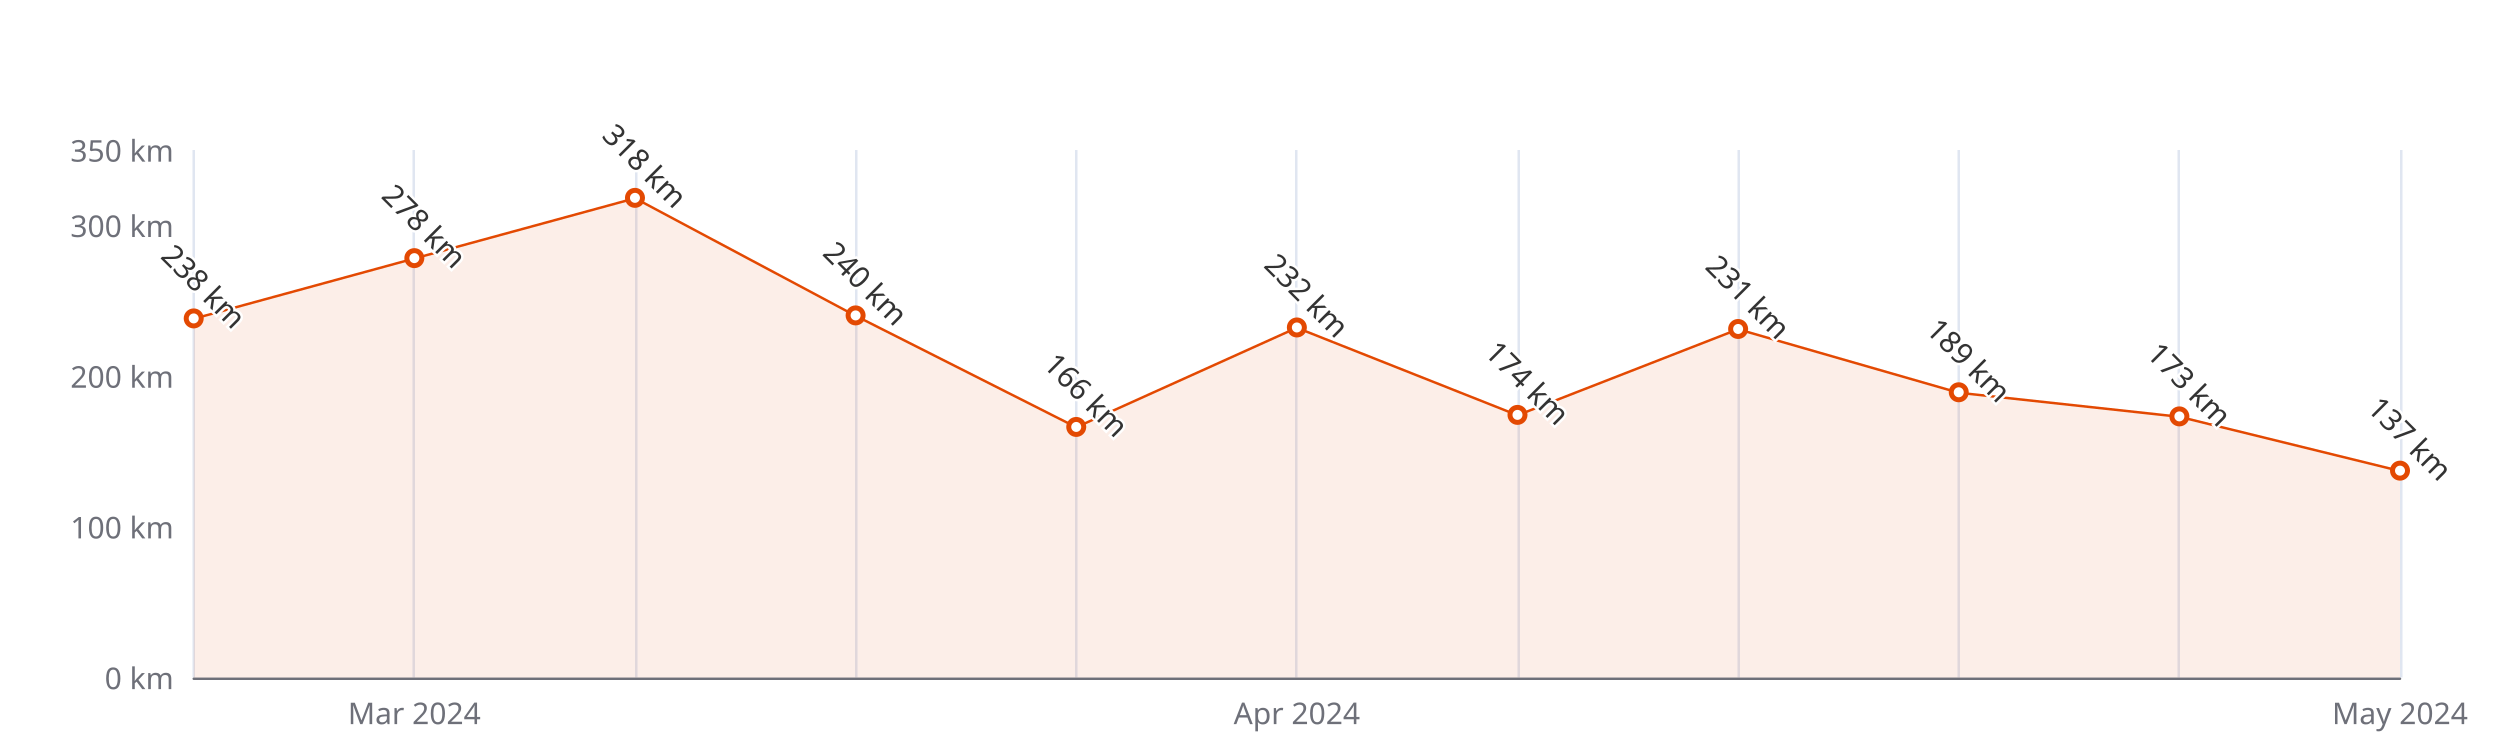
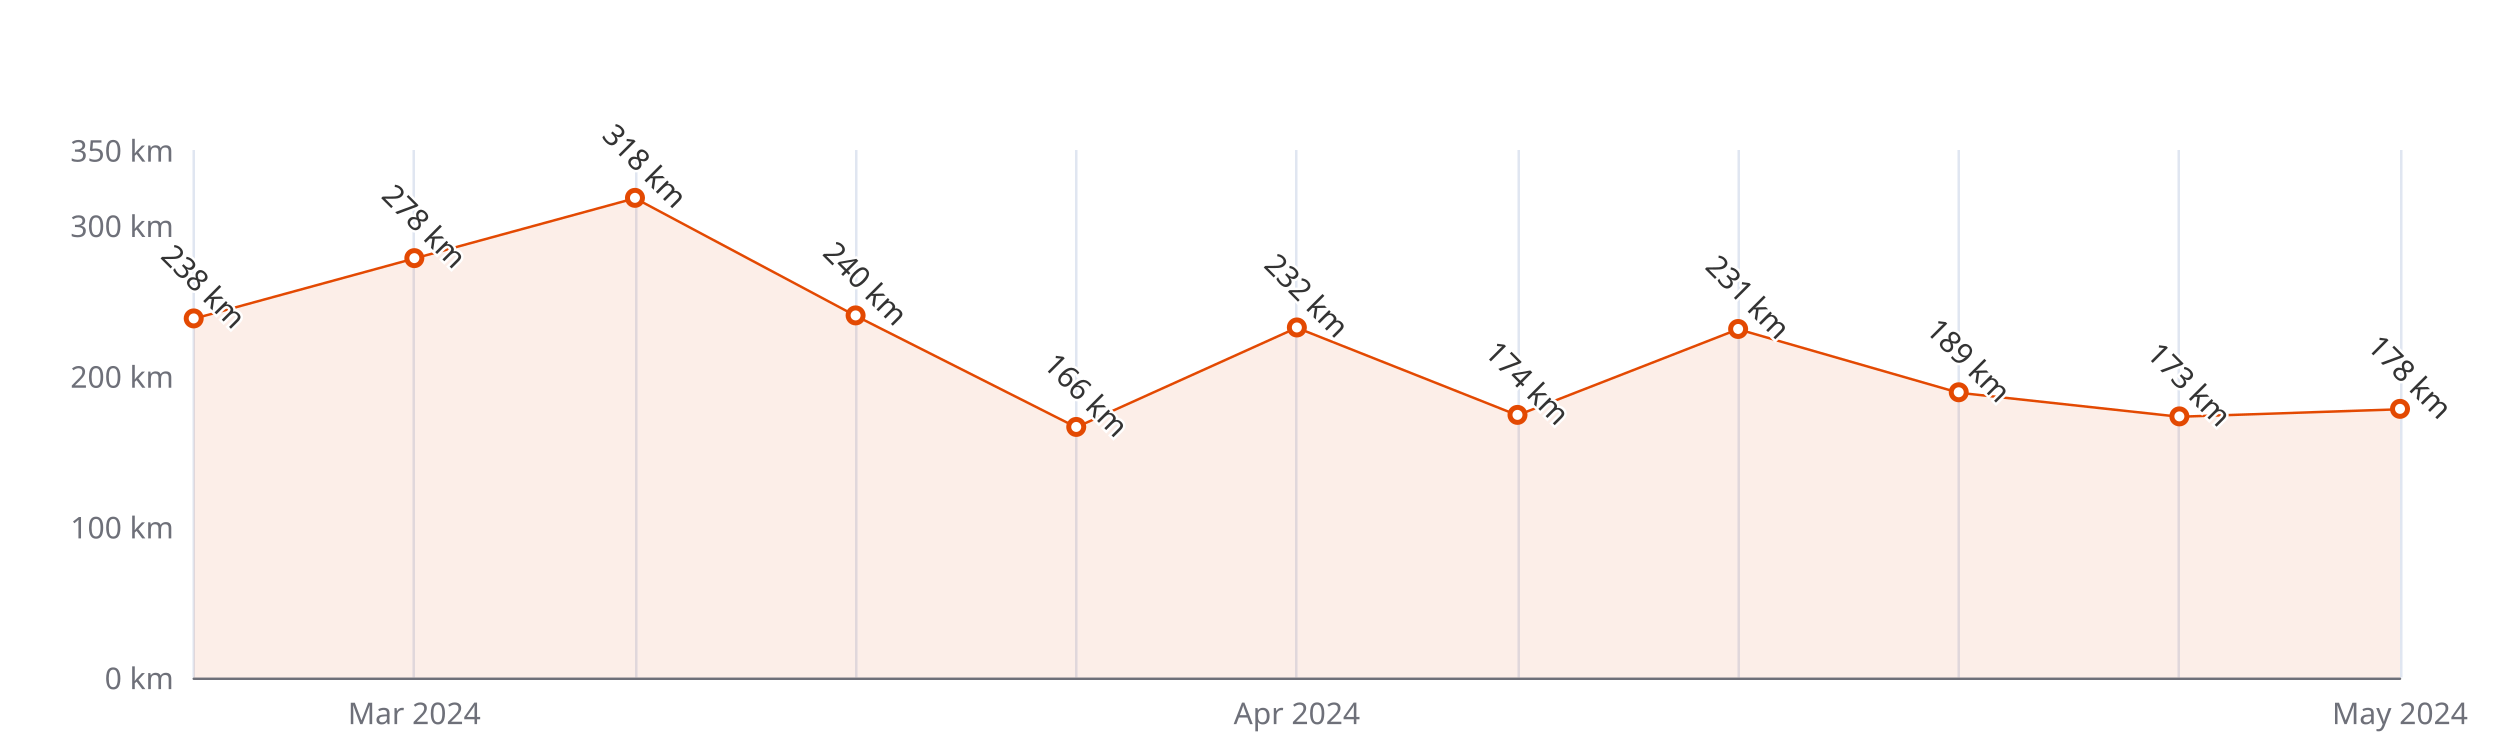
<svg xmlns="http://www.w3.org/2000/svg" width="1000" height="300" version="1.1" baseProfile="full" viewBox="0 0 1000 300">
  <rect width="1000" height="300" x="0" y="0" id="0" fill="#ffffff" />
  <path d="M77.5 60L77.5 271" fill="none" stroke="#E0E6F1" />
  <path d="M165.5 60L165.5 271" fill="none" stroke="#E0E6F1" />
  <path d="M254.5 60L254.5 271" fill="none" stroke="#E0E6F1" />
  <path d="M342.5 60L342.5 271" fill="none" stroke="#E0E6F1" />
  <path d="M430.5 60L430.5 271" fill="none" stroke="#E0E6F1" />
  <path d="M518.5 60L518.5 271" fill="none" stroke="#E0E6F1" />
  <path d="M607.5 60L607.5 271" fill="none" stroke="#E0E6F1" />
  <path d="M695.5 60L695.5 271" fill="none" stroke="#E0E6F1" />
  <path d="M783.5 60L783.5 271" fill="none" stroke="#E0E6F1" />
  <path d="M871.5 60L871.5 271" fill="none" stroke="#E0E6F1" />
  <path d="M960.5 60L960.5 271" fill="none" stroke="#E0E6F1" />
  <path d="M77.5 271.5L960 271.5" fill="none" stroke="#6E7079" stroke-linecap="round" />
  <text dominant-baseline="central" text-anchor="end" style="font-size:12px;font-family:sans-serif;" xml:space="preserve" transform="translate(69.48 271)" fill="#6E7079">0 km</text>
  <text dominant-baseline="central" text-anchor="end" style="font-size:12px;font-family:sans-serif;" xml:space="preserve" transform="translate(69.48 210.7143)" fill="#6E7079">100 km</text>
  <text dominant-baseline="central" text-anchor="end" style="font-size:12px;font-family:sans-serif;" xml:space="preserve" transform="translate(69.48 150.4286)" fill="#6E7079">200 km</text>
  <text dominant-baseline="central" text-anchor="end" style="font-size:12px;font-family:sans-serif;" xml:space="preserve" transform="translate(69.48 90.1429)" fill="#6E7079">300 km</text>
  <text dominant-baseline="central" text-anchor="end" style="font-size:12px;font-family:sans-serif;" xml:space="preserve" transform="translate(69.48 60)" fill="#6E7079">350 km</text>
  <text dominant-baseline="central" text-anchor="middle" style="font-size:12px;font-family:sans-serif;" xml:space="preserve" y="6" transform="translate(165.732 279)" fill="#6E7079">Mar 2024</text>
  <text dominant-baseline="central" text-anchor="middle" style="font-size:12px;font-family:sans-serif;" xml:space="preserve" y="6" transform="translate(518.74 279)" fill="#6E7079">Apr 2024</text>
  <text dominant-baseline="central" text-anchor="middle" style="font-size:12px;font-family:sans-serif;" xml:space="preserve" y="6" transform="translate(960 279)" fill="#6E7079">May 2024</text>
  <g clip-path="url(#zr5-c0)">
-     <path d="M77.5 127.5L165.7 103.4L254 79.3L342.2 126.3L430.5 170.9L518.7 131.1L607 166.1L695.2 131.7L783.5 157.1L871.7 166.7L960 188.4L960 271L871.7 271L783.5 271L695.2 271L607 271L518.7 271L430.5 271L342.2 271L254 271L165.7 271L77.5 271Z" fill="rgb(227,73,2)" fill-opacity="0.09" />
-     <path d="M77.5 127.5L165.7 103.4L254 79.3L342.2 126.3L430.5 170.9L518.7 131.1L607 166.1L695.2 131.7L783.5 157.1L871.7 166.7L960 188.4" fill="none" stroke="#E34902" stroke-linejoin="bevel" />
+     <path d="M77.5 127.5L165.7 103.4L254 79.3L342.2 126.3L430.5 170.9L518.7 131.1L607 166.1L695.2 131.7L783.5 157.1L871.7 166.7L960 163.7L960 271L871.7 271L783.5 271L695.2 271L607 271L518.7 271L430.5 271L342.2 271L254 271L165.7 271L77.5 271Z" fill="rgb(227,73,2)" fill-opacity="0.09" />
+     <path d="M77.5 127.5L165.7 103.4L254 79.3L342.2 126.3L430.5 170.9L518.7 131.1L607 166.1L695.2 131.7L783.5 157.1L871.7 166.7L960 163.7" fill="none" stroke="#E34902" stroke-linejoin="bevel" />
  </g>
  <path d="M1 0A1 1 0 1 1 1 -0.1A1 1 0 0 1 1 0" transform="matrix(3,0,0,3,77.48,127.52)" fill="#fff" stroke="#E34902" stroke-width="0.667" />
  <path d="M1 0A1 1 0 1 1 1 -0.1A1 1 0 0 1 1 0" transform="matrix(3,0,0,3,165.732,103.4057)" fill="#fff" stroke="#E34902" stroke-width="0.667" />
  <path d="M1 0A1 1 0 1 1 1 -0.1A1 1 0 0 1 1 0" transform="matrix(3,0,0,3,253.984,79.2914)" fill="#fff" stroke="#E34902" stroke-width="0.667" />
  <path d="M1 0A1 1 0 1 1 1 -0.1A1 1 0 0 1 1 0" transform="matrix(3,0,0,3,342.236,126.3143)" fill="#fff" stroke="#E34902" stroke-width="0.667" />
  <path d="M1 0A1 1 0 1 1 1 -0.1A1 1 0 0 1 1 0" transform="matrix(3,0,0,3,430.488,170.9257)" fill="#fff" stroke="#E34902" stroke-width="0.667" />
  <path d="M1 0A1 1 0 1 1 1 -0.1A1 1 0 0 1 1 0" transform="matrix(3,0,0,3,518.74,131.1371)" fill="#fff" stroke="#E34902" stroke-width="0.667" />
  <path d="M1 0A1 1 0 1 1 1 -0.1A1 1 0 0 1 1 0" transform="matrix(3,0,0,3,606.992,166.1029)" fill="#fff" stroke="#E34902" stroke-width="0.667" />
  <path d="M1 0A1 1 0 1 1 1 -0.1A1 1 0 0 1 1 0" transform="matrix(3,0,0,3,695.244,131.74)" fill="#fff" stroke="#E34902" stroke-width="0.667" />
  <path d="M1 0A1 1 0 1 1 1 -0.1A1 1 0 0 1 1 0" transform="matrix(3,0,0,3,783.496,157.06)" fill="#fff" stroke="#E34902" stroke-width="0.667" />
  <path d="M1 0A1 1 0 1 1 1 -0.1A1 1 0 0 1 1 0" transform="matrix(3,0,0,3,871.748,166.7057)" fill="#fff" stroke="#E34902" stroke-width="0.667" />
-   <path d="M1 0A1 1 0 1 1 1 -0.1A1 1 0 0 1 1 0" transform="matrix(3,0,0,3,960,188.4086)" fill="#fff" stroke="#E34902" stroke-width="0.667" />
+   <path d="M1 0A1 1 0 1 1 1 -0.1A1 1 0 0 1 1 0" transform="matrix(3,0,0,3,960,163.6914)" fill="#fff" stroke="#E34902" stroke-width="0.667" />
  <text dominant-baseline="central" text-anchor="middle" style="font-size:12px;font-family:sans-serif;" xml:space="preserve" y="-6" transform="matrix(0.707,0.707,-0.707,0.707,77.48,118.52)" fill="#333" stroke="rgb(255,255,255)" stroke-width="2" paint-order="stroke" stroke-miterlimit="2">238 km</text>
  <text dominant-baseline="central" text-anchor="middle" style="font-size:12px;font-family:sans-serif;" xml:space="preserve" y="-6" transform="matrix(0.707,0.707,-0.707,0.707,165.732,94.4057)" fill="#333" stroke="rgb(255,255,255)" stroke-width="2" paint-order="stroke" stroke-miterlimit="2">278 km</text>
  <text dominant-baseline="central" text-anchor="middle" style="font-size:12px;font-family:sans-serif;" xml:space="preserve" y="-6" transform="matrix(0.707,0.707,-0.707,0.707,253.984,70.2914)" fill="#333" stroke="rgb(255,255,255)" stroke-width="2" paint-order="stroke" stroke-miterlimit="2">318 km</text>
  <text dominant-baseline="central" text-anchor="middle" style="font-size:12px;font-family:sans-serif;" xml:space="preserve" y="-6" transform="matrix(0.707,0.707,-0.707,0.707,342.236,117.3143)" fill="#333" stroke="rgb(255,255,255)" stroke-width="2" paint-order="stroke" stroke-miterlimit="2">240 km</text>
  <text dominant-baseline="central" text-anchor="middle" style="font-size:12px;font-family:sans-serif;" xml:space="preserve" y="-6" transform="matrix(0.707,0.707,-0.707,0.707,430.488,161.9257)" fill="#333" stroke="rgb(255,255,255)" stroke-width="2" paint-order="stroke" stroke-miterlimit="2">166 km</text>
  <text dominant-baseline="central" text-anchor="middle" style="font-size:12px;font-family:sans-serif;" xml:space="preserve" y="-6" transform="matrix(0.707,0.707,-0.707,0.707,518.74,122.1371)" fill="#333" stroke="rgb(255,255,255)" stroke-width="2" paint-order="stroke" stroke-miterlimit="2">232 km</text>
  <text dominant-baseline="central" text-anchor="middle" style="font-size:12px;font-family:sans-serif;" xml:space="preserve" y="-6" transform="matrix(0.707,0.707,-0.707,0.707,606.992,157.1029)" fill="#333" stroke="rgb(255,255,255)" stroke-width="2" paint-order="stroke" stroke-miterlimit="2">174 km</text>
  <text dominant-baseline="central" text-anchor="middle" style="font-size:12px;font-family:sans-serif;" xml:space="preserve" y="-6" transform="matrix(0.707,0.707,-0.707,0.707,695.244,122.74)" fill="#333" stroke="rgb(255,255,255)" stroke-width="2" paint-order="stroke" stroke-miterlimit="2">231 km</text>
  <text dominant-baseline="central" text-anchor="middle" style="font-size:12px;font-family:sans-serif;" xml:space="preserve" y="-6" transform="matrix(0.707,0.707,-0.707,0.707,783.496,148.06)" fill="#333" stroke="rgb(255,255,255)" stroke-width="2" paint-order="stroke" stroke-miterlimit="2">189 km</text>
  <text dominant-baseline="central" text-anchor="middle" style="font-size:12px;font-family:sans-serif;" xml:space="preserve" y="-6" transform="matrix(0.707,0.707,-0.707,0.707,871.748,157.7057)" fill="#333" stroke="rgb(255,255,255)" stroke-width="2" paint-order="stroke" stroke-miterlimit="2">173 km</text>
-   <text dominant-baseline="central" text-anchor="middle" style="font-size:12px;font-family:sans-serif;" xml:space="preserve" y="-6" transform="matrix(0.707,0.707,-0.707,0.707,960,179.4086)" fill="#333" stroke="rgb(255,255,255)" stroke-width="2" paint-order="stroke" stroke-miterlimit="2">137 km</text>
+   <text dominant-baseline="central" text-anchor="middle" style="font-size:12px;font-family:sans-serif;" xml:space="preserve" y="-6" transform="matrix(0.707,0.707,-0.707,0.707,960,154.6914)" fill="#333" stroke="rgb(255,255,255)" stroke-width="2" paint-order="stroke" stroke-miterlimit="2">178 km</text>
  <defs>
    <clipPath id="zr5-c0">
      <path d="M76 59.5l884 0l0 212l-884 0Z" fill="#000" />
    </clipPath>
  </defs>
</svg>
